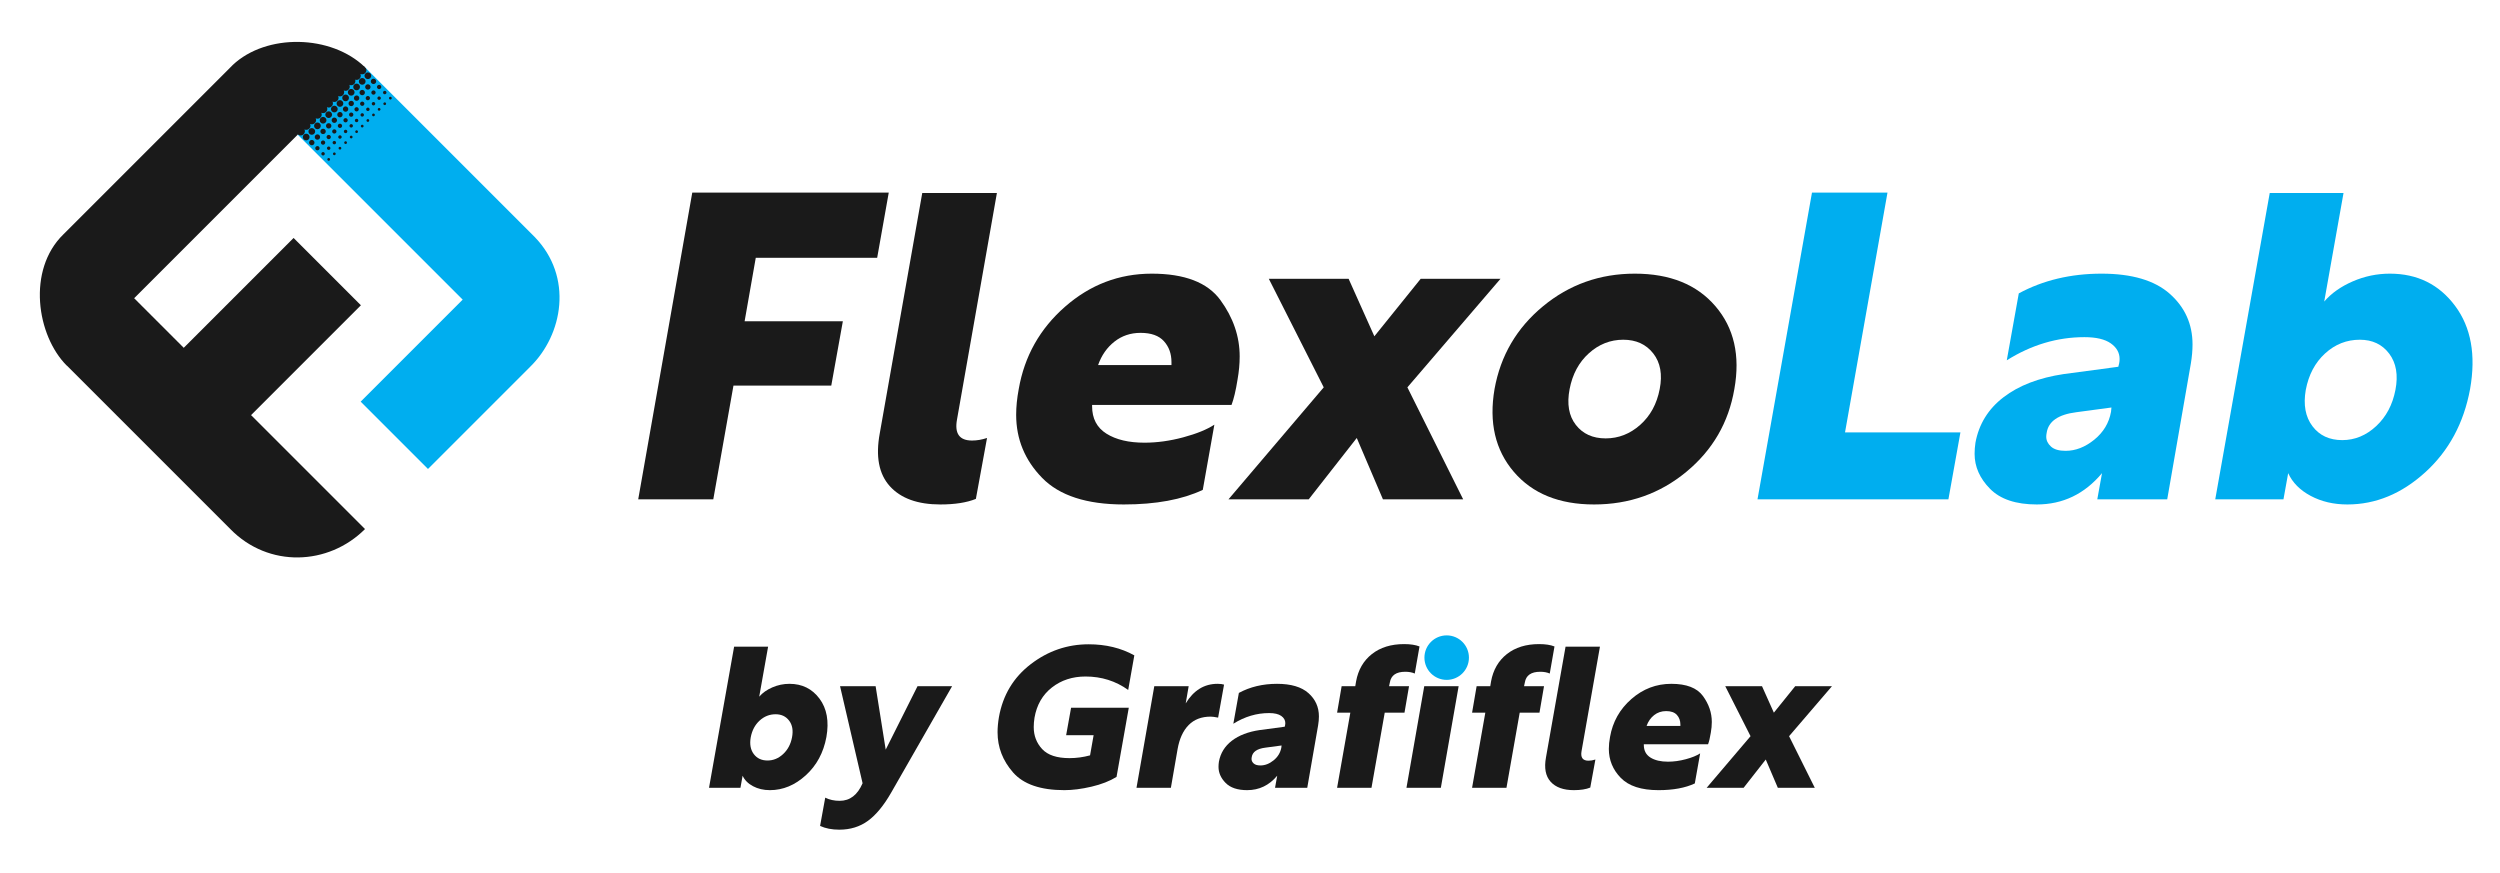
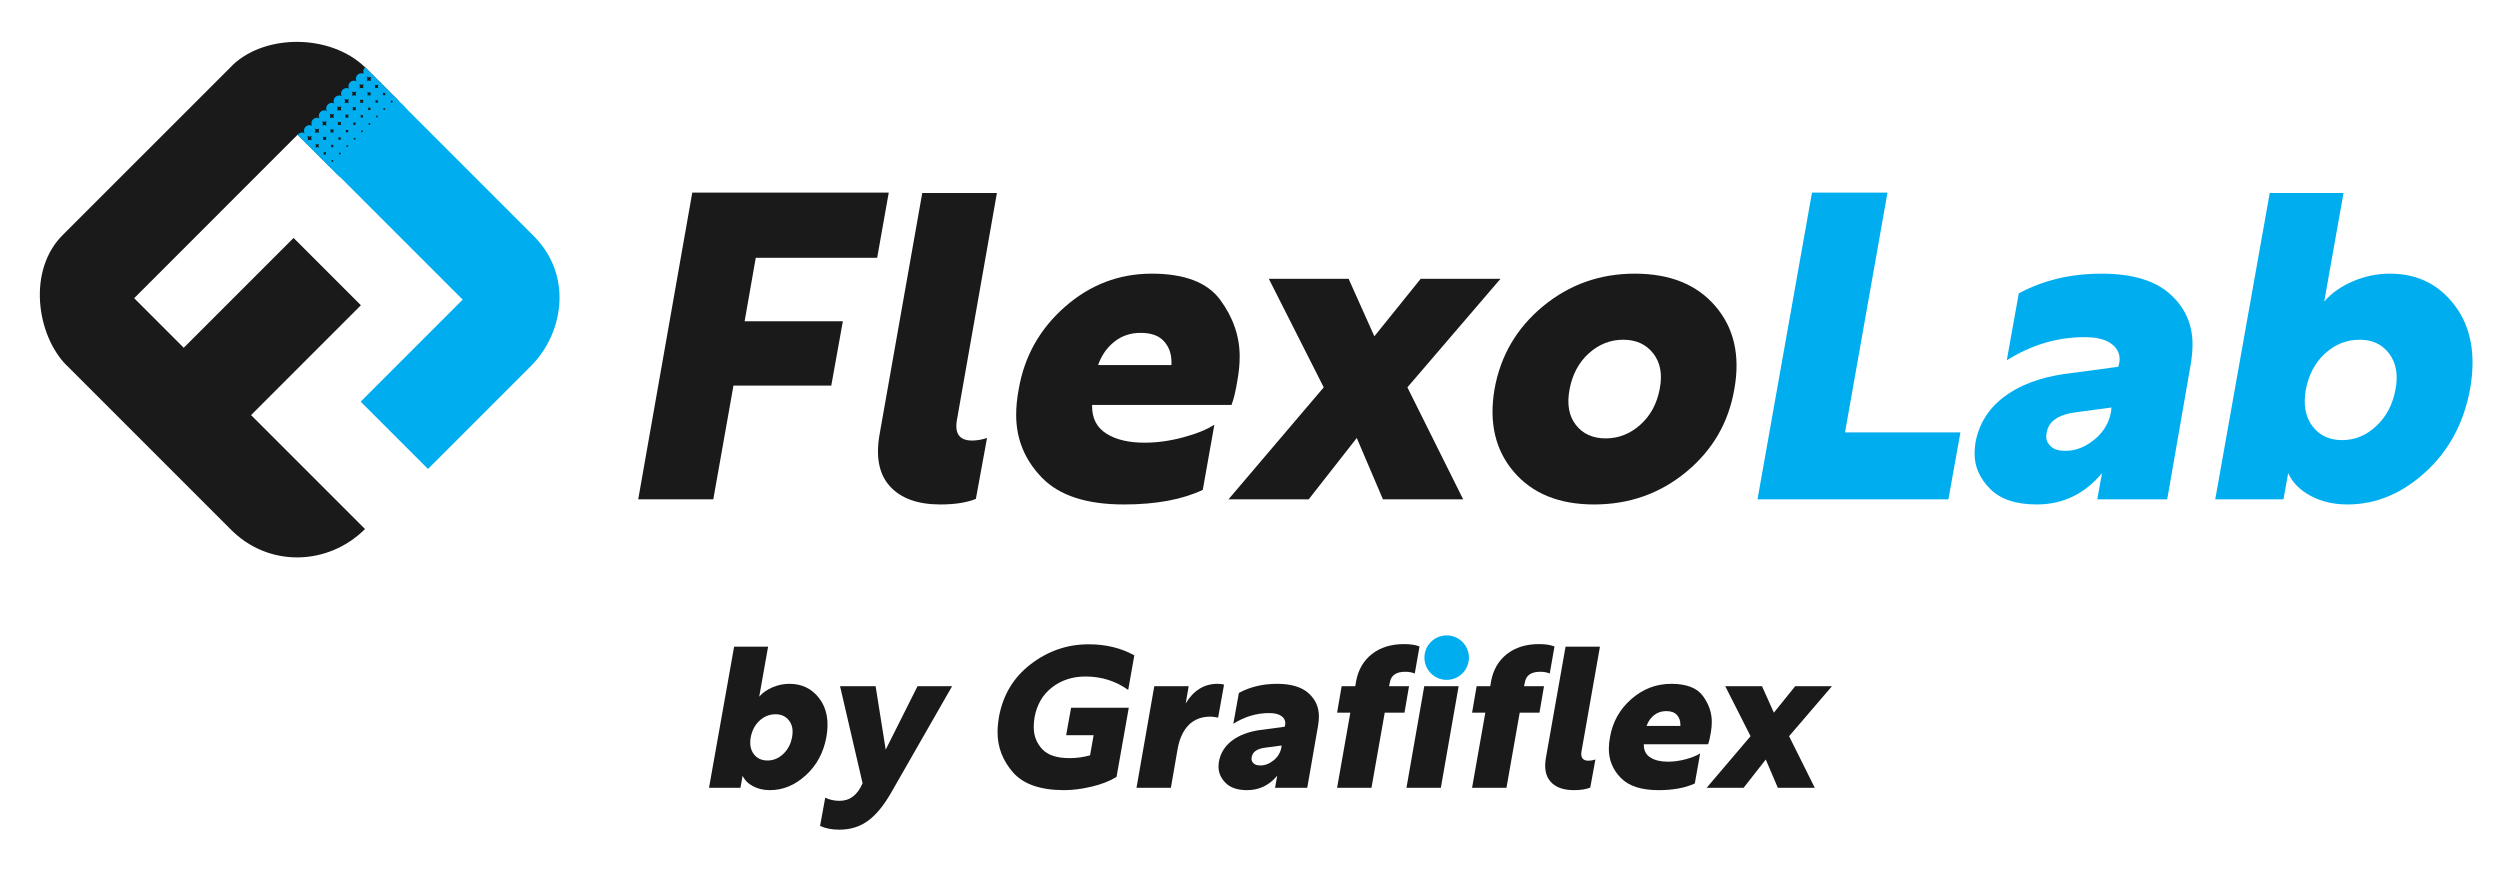
<svg xmlns="http://www.w3.org/2000/svg" viewBox="0 0 335.66 117.08">
  <defs>
    <style>
      .symbol-f { fill: #1A1A1A; fill-rule: evenodd; }
      .symbol-l { fill: #00AEEF; fill-rule: evenodd; }
      .text-main { fill: #1A1A1A; }
      .text-lab { fill: #00AEEF; }
    </style>
  </defs>
  <g>
-     <path d="M69.25,19.39l-.65.65-49.74,49.74c-10.87,10.59-7.94,30.1,1.02,39.07l.02-.02,48.65,48.65c11.41,11.68,29.25,10.89,40.11.02l-33.92-33.92,32.7-32.7-20.04-20.04-32.7,32.7-14.76-14.76L108.68,20.04c-10.05-9.78-29.38-10.16-39.43-.66" transform="translate(0,0) scale(0.451009)" class="symbol-f" />
-     <path d="M88.63,40.09l49.11,49.11-30.37,30.37,20.04,20.04,30.37-30.37c9.78-9.51,12.99-26.82,1.31-38.78l-50.42-50.42-20.04,20.04Z" transform="translate(0,0) scale(0.451009)" class="symbol-l" />
-     <path d="M108.8,21.85c-.39.39-.39,1.02,0,1.41.39.39,1.03.39,1.42,0,.39-.39.39-1.02,0-1.41-.39-.39-1.03-.39-1.42,0M107.12,23.52c-.39.39-.39,1.02,0,1.41.39.39,1.03.39,1.42,0,.39-.39.39-1.02,0-1.41-.39-.39-1.03-.39-1.42,0M110.62,23.66c-.31.31-.31.82,0,1.13.31.31.82.31,1.14,0,.31-.31.31-.82,0-1.13-.31-.31-.82-.31-1.14,0M105.45,25.18c-.39.39-.39,1.02,0,1.41.39.39,1.03.39,1.42,0,.39-.39.39-1.02,0-1.41-.39-.39-1.03-.39-1.42,0M108.94,25.32c-.31.31-.31.82,0,1.13.31.31.82.31,1.14,0s.31-.82,0-1.13c-.31-.31-.82-.31-1.14,0M112.41,25.44c-.25.25-.25.65,0,.9.25.25.66.25.91,0,.25-.25.25-.65,0-.9-.25-.25-.66-.25-.91,0M103.84,26.77c-.39.39-.39,1.02,0,1.41.39.39,1.03.39,1.42,0,.39-.39.39-1.02,0-1.41-.39-.39-1.03-.39-1.42,0M107.26,26.99c-.31.31-.31.82,0,1.13.31.31.82.31,1.14,0,.31-.31.31-.82,0-1.13s-.82-.31-1.14,0M110.73,27.1c-.25.25-.25.65,0,.9.25.25.66.25.91,0,.25-.25.25-.65,0-.9-.25-.25-.66-.25-.91,0M114.17,27.19c-.2.2-.2.52,0,.72.2.2.53.2.73,0,.2-.2.2-.52,0-.72-.2-.2-.53-.2-.73,0M102.17,28.44c-.39.39-.39,1.02,0,1.41.39.39,1.03.39,1.42,0,.39-.39.39-1.02,0-1.41-.39-.39-1.03-.39-1.42,0M105.59,28.65c-.31.31-.31.82,0,1.13.31.31.82.31,1.14,0,.31-.31.31-.82,0-1.13-.31-.31-.82-.31-1.14,0M109.05,28.76c-.25.25-.25.65,0,.9.25.25.66.25.91,0,.25-.25.25-.65,0-.9-.25-.25-.66-.25-.91,0M112.5,28.86c-.2.2-.2.52,0,.72.2.2.53.2.73,0,.2-.2.2-.52,0-.72-.2-.2-.53-.2-.73,0M115.92,28.93c-.16.16-.16.42,0,.58.16.16.42.16.58,0,.16-.16.16-.42,0-.58-.16-.16-.42-.16-.58,0M100.49,30.1c-.39.39-.39,1.02,0,1.41.39.39,1.03.39,1.42,0,.39-.39.39-1.02,0-1.41-.39-.39-1.03-.39-1.42,0M103.99,30.24c-.31.31-.31.82,0,1.13.31.31.82.31,1.14,0,.31-.31.31-.82,0-1.13s-.82-.31-1.14,0M107.38,30.43c-.25.25-.25.65,0,.9.25.25.66.25.91,0,.25-.25.25-.65,0-.9-.25-.25-.66-.25-.91,0M110.82,30.52c-.2.2-.2.52,0,.72.2.2.53.2.73,0,.2-.2.2-.52,0-.72-.2-.2-.53-.2-.73,0M114.24,30.59c-.16.16-.16.42,0,.58.16.16.42.16.58,0,.16-.16.16-.42,0-.58-.16-.16-.42-.16-.58,0M98.82,31.76c-.39.39-.39,1.02,0,1.41.39.39,1.03.39,1.42,0,.39-.39.39-1.02,0-1.41-.39-.39-1.03-.39-1.42,0M102.31,31.91c-.31.31-.31.82,0,1.13.31.31.82.31,1.13,0,.31-.31.31-.82,0-1.13-.31-.31-.82-.31-1.13,0M105.7,32.09c-.25.25-.25.65,0,.9.25.25.66.25.91,0,.25-.25.25-.65,0-.9-.25-.25-.66-.25-.91,0M109.15,32.18c-.2.2-.2.52,0,.72.2.2.53.2.73,0,.2-.2.2-.52,0-.72-.2-.2-.53-.2-.73,0M112.57,32.26c-.16.16-.16.42,0,.58.16.16.42.16.58,0,.16-.16.16-.42,0-.58-.16-.16-.42-.16-.58,0M97.14,33.43c-.39.39-.39,1.02,0,1.41.39.39,1.03.39,1.42,0,.39-.39.39-1.02,0-1.41-.39-.39-1.03-.39-1.42,0M100.63,33.57c-.31.31-.31.82,0,1.13.31.31.82.31,1.14,0,.31-.31.31-.82,0-1.13-.31-.31-.82-.31-1.14,0M104.1,33.68c-.25.25-.25.65,0,.9.25.25.66.25.91,0,.25-.25.25-.65,0-.9-.25-.25-.66-.25-.91,0M107.47,33.85c-.2.2-.2.52,0,.72.2.2.53.2.73,0,.2-.2.2-.52,0-.72-.2-.2-.53-.2-.73,0M110.89,33.92c-.16.16-.16.42,0,.58.16.16.42.16.58,0,.16-.16.16-.42,0-.58-.16-.16-.42-.16-.58,0M95.47,35.09c-.39.39-.39,1.02,0,1.41.39.39,1.03.39,1.42,0,.39-.39.39-1.02,0-1.41-.39-.39-1.03-.39-1.42,0M98.96,35.23c-.31.31-.31.82,0,1.13.31.31.82.31,1.14,0,.31-.31.31-.82,0-1.13s-.82-.31-1.14,0M102.42,35.35c-.25.25-.25.65,0,.9.25.25.66.25.91,0,.25-.25.25-.65,0-.9-.25-.25-.66-.25-.91,0M105.79,35.51c-.2.2-.2.52,0,.72.2.2.53.2.73,0,.2-.2.2-.52,0-.72s-.53-.2-.73,0M109.22,35.58c-.16.16-.16.42,0,.58.16.16.42.16.58,0,.16-.16.16-.42,0-.58-.16-.16-.42-.16-.58,0M93.79,36.76c-.39.39-.39,1.02,0,1.41.39.39,1.03.39,1.42,0,.39-.39.39-1.02,0-1.41-.39-.39-1.03-.39-1.42,0M97.28,36.9c-.31.31-.31.82,0,1.13.31.31.82.31,1.14,0s.31-.82,0-1.13-.82-.31-1.14,0M100.75,37.01c-.25.25-.25.65,0,.9.25.25.66.25.91,0,.25-.25.25-.65,0-.9-.25-.25-.66-.25-.91,0M104.19,37.1c-.2.2-.2.52,0,.72.2.2.53.2.73,0,.2-.2.2-.52,0-.72-.2-.2-.53-.2-.73,0M107.54,37.25c-.16.16-.16.42,0,.58.16.16.42.16.58,0,.16-.16.16-.42,0-.58-.16-.16-.42-.16-.58,0M92.11,38.42c-.39.39-.39,1.02,0,1.41.39.39,1.03.39,1.42,0,.39-.39.39-1.02,0-1.41-.39-.39-1.03-.39-1.42,0M95.61,38.56c-.31.31-.31.82,0,1.13.31.31.82.31,1.14,0,.31-.31.31-.82,0-1.13-.31-.31-.82-.31-1.14,0M99.07,38.68c-.25.25-.25.65,0,.9.25.25.66.25.91,0,.25-.25.25-.65,0-.9-.25-.25-.66-.25-.91,0M102.52,38.77c-.2.2-.2.52,0,.72.2.2.53.2.73,0,.2-.2.2-.52,0-.72-.2-.2-.53-.2-.73,0M105.87,38.91c-.16.16-.16.42,0,.58.16.16.42.16.58,0,.16-.16.16-.42,0-.58-.16-.16-.42-.16-.58,0M90.44,40.09c-.39.39-.39,1.02,0,1.41.39.39,1.03.39,1.42,0,.39-.39.39-1.02,0-1.41-.39-.39-1.03-.39-1.42,0M93.93,40.23c-.31.31-.31.82,0,1.13.31.31.82.31,1.13,0,.31-.31.31-.82,0-1.13s-.82-.31-1.13,0M97.4,40.34c-.25.25-.25.65,0,.9.25.25.66.25.91,0,.25-.25.25-.65,0-.9-.25-.25-.66-.25-.91,0M100.84,40.43c-.2.2-.2.52,0,.72.2.2.53.2.73,0,.2-.2.2-.52,0-.72-.2-.2-.53-.2-.73,0M104.26,40.5c-.16.16-.16.42,0,.58.16.16.42.16.58,0,.16-.16.16-.42,0-.58-.16-.16-.42-.16-.58,0M92.25,41.89c-.31.31-.31.82,0,1.13s.82.31,1.14,0c.31-.31.31-.82,0-1.13-.31-.31-.82-.31-1.14,0M95.72,42c-.25.25-.25.65,0,.9.25.25.66.25.91,0,.25-.25.25-.65,0-.9-.25-.25-.66-.25-.91,0M99.16,42.1c-.2.2-.2.52,0,.72.2.2.53.2.73,0,.2-.2.2-.52,0-.72-.2-.2-.53-.2-.73,0M102.59,42.17c-.16.16-.16.42,0,.58.16.16.42.16.58,0,.16-.16.16-.42,0-.58-.16-.16-.42-.16-.58,0M94.04,43.67c-.25.25-.25.65,0,.9.25.25.66.25.91,0,.25-.25.25-.65,0-.9-.25-.25-.66-.25-.91,0M97.49,43.76c-.2.2-.2.52,0,.72.2.2.53.2.73,0,.2-.2.2-.52,0-.72-.2-.2-.53-.2-.73,0M100.91,43.83c-.16.16-.16.42,0,.58.16.16.42.16.58,0,.16-.16.16-.42,0-.58-.16-.16-.42-.16-.58,0M95.81,45.42c-.2.2-.2.52,0,.72.2.2.53.2.73,0,.2-.2.2-.52,0-.72-.2-.2-.53-.2-.73,0M99.24,45.5c-.16.16-.16.42,0,.58.16.16.42.16.58,0,.16-.16.16-.42,0-.58-.16-.16-.42-.16-.58,0M97.56,47.16c-.16.16-.16.42,0,.58.16.16.42.16.58,0,.16-.16.16-.42,0-.58-.16-.16-.42-.16-.58,0" transform="translate(0,0) scale(0.451009)" class="symbol-f" />
-     <path d="M106.94,20.01c-.39.38-.47.96-.24,1.42-.47-.22-1.05-.14-1.43.24-.35.35-.45.86-.3,1.3-.44-.15-.95-.06-1.31.29-.39.39-.47.96-.24,1.42-.47-.22-1.04-.14-1.43.24-.39.38-.47.96-.24,1.42-.47-.22-1.05-.14-1.43.24-.39.39-.47.96-.24,1.42-.47-.23-1.05-.14-1.43.24-.39.39-.47.96-.24,1.42-.47-.22-1.04-.14-1.43.24-.39.38-.47.96-.24,1.42-.47-.22-1.05-.14-1.43.24-.39.39-.47.96-.24,1.42-.47-.22-1.04-.14-1.43.24s-.47.96-.24,1.42c-.47-.22-1.04-.14-1.43.24-.39.38-.47.96-.24,1.42-.47-.22-1.05-.14-1.43.24-.39.39-.47.96-.24,1.42-.47-.22-1.04-.14-1.43.24-.49.49-.49,1.28,0,1.76.49.49,1.29.49,1.77,0,.39-.39.47-.96.24-1.42.47.22,1.04.14,1.43-.24.39-.38.47-.96.24-1.42.47.22,1.05.14,1.43-.24.39-.39.47-.96.24-1.42.47.22,1.04.14,1.43-.24.39-.39.47-.96.24-1.42.47.22,1.05.14,1.43-.24.39-.38.47-.96.24-1.42.47.22,1.05.14,1.43-.24.39-.39.47-.96.24-1.42.47.22,1.04.14,1.43-.24.39-.38.47-.96.24-1.42.47.22,1.05.14,1.43-.24.39-.38.47-.96.24-1.42.47.23,1.05.14,1.43-.24.39-.39.47-.96.24-1.42.47.22,1.04.14,1.43-.24.35-.35.45-.86.3-1.3.44.15.95.06,1.31-.29.39-.38.47-.96.24-1.42.47.22,1.05.14,1.43-.24.39-.39.47-.96.24-1.42l-.59-.58c-.47-.22-1.04-.14-1.43.24Z" transform="translate(0,0) scale(0.451009)" class="symbol-f" />
+     <path d="M88.63,40.09l9.55,9.55,39.56,39.56-30.37,30.37,20.04,20.04,30.37-30.37c9.78-9.51,12.99-26.82,1.31-38.78l-50.42-50.42-20.04,20.04Z" transform="translate(0,0) scale(0.451009)" class="symbol-l" />
+     <path d="M69.25,19.39l-.65.65-49.74,49.73c-10.87,10.59-7.95,30.1,1.02,39.07l.02-.02,48.65,48.65c11.41,11.68,29.25,10.89,40.11.02l-33.92-33.92,32.7-32.7-20.04-20.04-32.7,32.7-14.76-14.76,48.69-48.7,9.99,9.99,20.04-20.04-10.15-10.15c-10.1-9.62-29.27-9.95-39.27-.5Z" transform="translate(0,0) scale(0.451009)" class="symbol-f" />
+     <path d="M88.61,40.14l2.39,2.39c.41-.3.68-.8.67-1.36,0-.93-.77-1.69-1.71-1.71-.56,0-1.05.26-1.35.68Z" transform="translate(0,0) scale(0.451009)" class="symbol-l" />
+     <path d="M90.81,42.34l2.51,2.51c.43-.32.7-.84.7-1.42,0-.98-.81-1.78-1.79-1.79-.58,0-1.09.27-1.41.7Z" transform="translate(0,0) scale(0.451009)" class="symbol-l" />
+     <path d="M93.01,44.54l2.64,2.64c.45-.34.73-.87.72-1.48,0-1.03-.85-1.87-1.88-1.88-.6,0-1.14.28-1.48.72Z" transform="translate(0,0) scale(0.451009)" class="symbol-l" />
+     <path d="M95.2,46.73l2.77,2.77c.46-.35.76-.91.75-1.55,0-1.08-.89-1.96-1.98-1.98-.63,0-1.19.29-1.54.75Z" transform="translate(0,0) scale(0.451009)" class="symbol-l" />
+     <path d="M97.39,48.93l2.91,2.91c.48-.37.78-.96.77-1.62-.01-1.13-.94-2.06-2.07-2.07-.66,0-1.24.3-1.61.78Z" transform="translate(0,0) scale(0.451009)" class="symbol-l" />
+     <path d="M99.58,51.12l1.6,1.6,1.69-1.69c-.4-.43-.97-.71-1.6-.72-.68,0-1.29.31-1.69.81Z" transform="translate(0,0) scale(0.451009)" class="symbol-l" />
+     <path d="M90.49,38.93c.01.94.78,1.7,1.71,1.71.94.01,1.69-.74,1.68-1.68,0-.93-.77-1.69-1.71-1.71-.93,0-1.68.74-1.68,1.68" transform="translate(0,0) scale(0.451009)" class="symbol-l" />
+     <path d="M92.67,41.19c.01.98.81,1.78,1.79,1.79.98.01,1.77-.78,1.76-1.76,0-.98-.81-1.78-1.79-1.79-.98,0-1.77.78-1.76,1.76" transform="translate(0,0) scale(0.451009)" class="symbol-l" />
+     <path d="M94.84,43.46c.01,1.03.86,1.87,1.88,1.88,1.03.01,1.86-.82,1.85-1.85,0-1.03-.85-1.87-1.88-1.88-1.03,0-1.86.82-1.85,1.85" transform="translate(0,0) scale(0.451009)" class="symbol-l" />
+     <path d="M97.01,45.72c.02,1.08.9,1.97,1.98,1.98,1.08.02,1.96-.86,1.94-1.94,0-1.08-.89-1.96-1.98-1.98-1.08,0-1.95.86-1.94,1.94" transform="translate(0,0) scale(0.451009)" class="symbol-l" />
+     <path d="M99.18,47.98c.02,1.14.94,2.06,2.07,2.07,1.14.02,2.05-.9,2.04-2.04-.01-1.13-.94-2.06-2.07-2.07-1.13-.01-2.05.91-2.04,2.04" transform="translate(0,0) scale(0.451009)" class="symbol-l" />
+     <path d="M101.34,50.24c0,.63.28,1.2.72,1.6l3.02-3.02c-.4-.43-.97-.71-1.6-.72-1.19-.01-2.15.95-2.14,2.14Z" transform="translate(0,0) scale(0.451009)" class="symbol-l" />
+     <path d="M92.7,36.73c.01.94.78,1.7,1.71,1.71.94.01,1.69-.74,1.68-1.68,0-.93-.77-1.69-1.71-1.71-.93,0-1.68.74-1.68,1.68" transform="translate(0,0) scale(0.451009)" class="symbol-l" />
+     <path d="M94.88,38.99c.01.98.81,1.78,1.79,1.79.98.01,1.77-.78,1.76-1.76,0-.98-.81-1.78-1.79-1.79-.98,0-1.77.78-1.76,1.76" transform="translate(0,0) scale(0.451009)" class="symbol-l" />
+     <path d="M97.05,41.25c.01,1.03.86,1.87,1.88,1.88,1.03.01,1.86-.82,1.85-1.85,0-1.03-.85-1.87-1.88-1.88-1.03,0-1.86.82-1.85,1.85" transform="translate(0,0) scale(0.451009)" class="symbol-l" />
+     <path d="M99.22,43.51c.02,1.08.9,1.97,1.98,1.98,1.08.02,1.96-.86,1.94-1.94,0-1.08-.89-1.96-1.98-1.98-1.08,0-1.95.86-1.94,1.94" transform="translate(0,0) scale(0.451009)" class="symbol-l" />
+     <path d="M101.38,45.77c.02,1.14.94,2.06,2.07,2.07,1.14.02,2.05-.9,2.04-2.04-.01-1.13-.94-2.06-2.07-2.07-1.13-.01-2.05.91-2.04,2.04" transform="translate(0,0) scale(0.451009)" class="symbol-l" />
+     <path d="M103.54,48.03c0,.63.28,1.2.72,1.6l3.02-3.02c-.4-.43-.97-.71-1.6-.72-1.19-.01-2.15.95-2.14,2.14Z" transform="translate(0,0) scale(0.451009)" class="symbol-l" />
+     <path d="M94.91,34.52c.01.94.78,1.7,1.71,1.71.94.01,1.69-.74,1.68-1.68,0-.93-.77-1.69-1.71-1.71-.93,0-1.68.74-1.68,1.68" transform="translate(0,0) scale(0.451009)" class="symbol-l" />
+     <path d="M97.08,36.78c.01.98.81,1.78,1.79,1.79.98.01,1.77-.78,1.76-1.76,0-.98-.81-1.78-1.79-1.79-.98,0-1.77.78-1.76,1.76" transform="translate(0,0) scale(0.451009)" class="symbol-l" />
+     <path d="M99.26,39.04c.01,1.03.86,1.87,1.88,1.88,1.03.01,1.86-.82,1.85-1.85,0-1.03-.85-1.87-1.88-1.88-1.03,0-1.86.82-1.85,1.85" transform="translate(0,0) scale(0.451009)" class="symbol-l" />
+     <path d="M101.43,41.3c.02,1.08.9,1.97,1.98,1.98,1.08.02,1.96-.86,1.94-1.94,0-1.08-.89-1.96-1.98-1.98-1.08,0-1.95.86-1.94,1.94" transform="translate(0,0) scale(0.451009)" class="symbol-l" />
+     <path d="M103.59,43.57c.02,1.14.94,2.06,2.07,2.07,1.14.02,2.05-.9,2.04-2.04-.01-1.13-.94-2.06-2.07-2.07-1.13-.01-2.05.91-2.04,2.04" transform="translate(0,0) scale(0.451009)" class="symbol-l" />
+     <path d="M105.75,45.83c0,.63.28,1.2.72,1.6l3.02-3.02c-.4-.43-.97-.71-1.6-.72-1.19-.01-2.15.95-2.14,2.14Z" transform="translate(0,0) scale(0.451009)" class="symbol-l" />
+     <path d="M97.11,32.31c.01.94.78,1.7,1.71,1.71.94.01,1.69-.74,1.68-1.68,0-.93-.77-1.69-1.71-1.71-.93,0-1.68.74-1.68,1.68" transform="translate(0,0) scale(0.451009)" class="symbol-l" />
+     <path d="M99.29,34.57c.01.98.81,1.78,1.79,1.79.98.01,1.77-.78,1.76-1.76,0-.98-.81-1.78-1.79-1.79-.98,0-1.77.78-1.76,1.76" transform="translate(0,0) scale(0.451009)" class="symbol-l" />
+     <path d="M101.46,36.84c.01,1.03.86,1.87,1.88,1.88,1.03.01,1.86-.82,1.85-1.85,0-1.03-.85-1.87-1.88-1.88-1.03,0-1.86.82-1.85,1.85" transform="translate(0,0) scale(0.451009)" class="symbol-l" />
+     <path d="M103.63,39.1c.02,1.08.9,1.97,1.98,1.98,1.08.02,1.96-.86,1.94-1.94,0-1.08-.89-1.96-1.98-1.98-1.08,0-1.95.86-1.94,1.94" transform="translate(0,0) scale(0.451009)" class="symbol-l" />
+     <path d="M105.8,41.36c.02,1.14.94,2.06,2.07,2.07,1.14.02,2.05-.9,2.04-2.04-.01-1.13-.94-2.06-2.07-2.07-1.13-.01-2.05.91-2.04,2.04" transform="translate(0,0) scale(0.451009)" class="symbol-l" />
+     <path d="M107.96,43.62c0,.63.28,1.2.72,1.6l3.02-3.02c-.4-.43-.97-.71-1.6-.72-1.19-.01-2.15.95-2.14,2.14Z" transform="translate(0,0) scale(0.451009)" class="symbol-l" />
+     <path d="M99.32,30.11c.01.94.78,1.7,1.71,1.71.94.01,1.69-.74,1.68-1.68,0-.93-.77-1.69-1.71-1.71-.93,0-1.68.74-1.68,1.68" transform="translate(0,0) scale(0.451009)" class="symbol-l" />
+     <path d="M101.5,32.37c.01.98.81,1.78,1.79,1.79.98.01,1.77-.78,1.76-1.76,0-.98-.81-1.78-1.79-1.79-.98,0-1.77.78-1.76,1.76" transform="translate(0,0) scale(0.451009)" class="symbol-l" />
+     <path d="M103.67,34.63c.01,1.03.86,1.87,1.88,1.88,1.03.01,1.86-.82,1.85-1.85,0-1.03-.85-1.87-1.88-1.88-1.03,0-1.86.82-1.85,1.85" transform="translate(0,0) scale(0.451009)" class="symbol-l" />
+     <path d="M105.84,36.89c.02,1.08.9,1.97,1.98,1.98,1.08.02,1.96-.86,1.94-1.94,0-1.08-.89-1.96-1.98-1.98-1.08,0-1.95.86-1.94,1.94" transform="translate(0,0) scale(0.451009)" class="symbol-l" />
+     <path d="M108,39.15c.02,1.14.94,2.06,2.07,2.07,1.14.02,2.05-.9,2.04-2.04-.01-1.13-.94-2.06-2.07-2.07-1.13-.01-2.05.91-2.04,2.04" transform="translate(0,0) scale(0.451009)" class="symbol-l" />
+     <path d="M110.16,41.41c0,.63.28,1.2.72,1.6l3.02-3.02c-.4-.43-.97-.71-1.6-.72-1.19-.01-2.15.95-2.14,2.14Z" transform="translate(0,0) scale(0.451009)" class="symbol-l" />
+     <path d="M101.53,27.9c.01.94.78,1.7,1.71,1.71.94.01,1.69-.74,1.68-1.68,0-.93-.77-1.69-1.71-1.71-.93,0-1.68.74-1.68,1.68" transform="translate(0,0) scale(0.451009)" class="symbol-l" />
+     <path d="M103.7,30.16c.01.98.81,1.78,1.79,1.79.98.01,1.77-.78,1.76-1.76,0-.98-.81-1.78-1.79-1.79-.98,0-1.77.78-1.76,1.76" transform="translate(0,0) scale(0.451009)" class="symbol-l" />
+     <path d="M105.88,32.42c.01,1.03.86,1.87,1.88,1.88,1.03.01,1.86-.82,1.85-1.85,0-1.03-.85-1.87-1.88-1.88-1.03,0-1.86.82-1.85,1.85" transform="translate(0,0) scale(0.451009)" class="symbol-l" />
+     <path d="M108.05,34.68c.02,1.08.9,1.97,1.98,1.98,1.08.02,1.96-.86,1.94-1.94,0-1.08-.89-1.96-1.98-1.98-1.08,0-1.95.86-1.94,1.94" transform="translate(0,0) scale(0.451009)" class="symbol-l" />
+     <path d="M110.21,36.94c.02,1.14.94,2.06,2.07,2.07,1.14.02,2.05-.9,2.04-2.04-.01-1.13-.94-2.06-2.07-2.07-1.13-.01-2.05.91-2.04,2.04" transform="translate(0,0) scale(0.451009)" class="symbol-l" />
+     <path d="M112.37,39.21c0,.63.28,1.2.72,1.6l3.02-3.02c-.4-.43-.97-.71-1.6-.72-1.19-.01-2.15.95-2.14,2.14Z" transform="translate(0,0) scale(0.451009)" class="symbol-l" />
+     <path d="M103.73,25.69c.01.94.78,1.7,1.71,1.71.94.01,1.69-.74,1.68-1.68,0-.93-.77-1.69-1.71-1.71-.93,0-1.68.74-1.68,1.68" transform="translate(0,0) scale(0.451009)" class="symbol-l" />
+     <path d="M105.91,27.95c.01.98.81,1.78,1.79,1.79.98.01,1.77-.78,1.76-1.76,0-.98-.81-1.78-1.79-1.79-.98,0-1.77.78-1.76,1.76" transform="translate(0,0) scale(0.451009)" class="symbol-l" />
+     <path d="M108.08,30.21c.01,1.03.86,1.87,1.88,1.88,1.03.01,1.86-.82,1.85-1.85,0-1.03-.85-1.87-1.88-1.88-1.03,0-1.86.82-1.85,1.85" transform="translate(0,0) scale(0.451009)" class="symbol-l" />
+     <path d="M110.25,32.48c.02,1.08.9,1.97,1.98,1.98,1.08.02,1.96-.86,1.94-1.94,0-1.08-.89-1.96-1.98-1.98-1.08,0-1.95.86-1.94,1.94" transform="translate(0,0) scale(0.451009)" class="symbol-l" />
+     <path d="M112.42,34.74c.02,1.14.94,2.06,2.07,2.07,1.14.02,2.05-.9,2.04-2.04-.01-1.13-.94-2.06-2.07-2.07-1.13-.01-2.05.91-2.04,2.04" transform="translate(0,0) scale(0.451009)" class="symbol-l" />
+     <path d="M114.58,37c0,.63.28,1.2.72,1.6l3.02-3.02c-.4-.43-.97-.71-1.6-.72-1.19-.01-2.15.95-2.14,2.14Z" transform="translate(0,0) scale(0.451009)" class="symbol-l" />
+     <path d="M105.94,23.48c.01.94.78,1.7,1.71,1.71.94.01,1.69-.74,1.68-1.68,0-.93-.77-1.69-1.71-1.71-.93,0-1.68.74-1.68,1.68" transform="translate(0,0) scale(0.451009)" class="symbol-l" />
+     <path d="M108.12,25.75c.01.98.81,1.78,1.79,1.79.98.01,1.77-.78,1.76-1.76,0-.98-.81-1.78-1.79-1.79-.98,0-1.77.78-1.76,1.76" transform="translate(0,0) scale(0.451009)" class="symbol-l" />
+     <path d="M110.29,28.01c.01,1.03.86,1.87,1.88,1.88,1.03.01,1.86-.82,1.85-1.85,0-1.03-.85-1.87-1.88-1.88-1.03,0-1.86.82-1.85,1.85" transform="translate(0,0) scale(0.451009)" class="symbol-l" />
+     <path d="M112.46,30.27c.02,1.08.9,1.97,1.98,1.98,1.08.02,1.96-.86,1.94-1.94,0-1.08-.89-1.96-1.98-1.98-1.08,0-1.95.86-1.94,1.94" transform="translate(0,0) scale(0.451009)" class="symbol-l" />
+     <path d="M114.63,32.53c.02,1.14.94,2.06,2.07,2.07,1.14.02,2.05-.9,2.04-2.04-.01-1.13-.94-2.06-2.07-2.07-1.13-.01-2.05.91-2.04,2.04" transform="translate(0,0) scale(0.451009)" class="symbol-l" />
+     <path d="M116.79,34.79c0,.63.28,1.2.72,1.6l3.02-3.02c-.4-.43-.97-.71-1.6-.72-1.19-.01-2.15.95-2.14,2.14Z" transform="translate(0,0) scale(0.451009)" class="symbol-l" />
+     <path d="M108.15,21.28c.01.94.78,1.7,1.71,1.71.49,0,.93-.2,1.24-.53l-2.41-2.41c-.33.31-.53.75-.53,1.23Z" transform="translate(0,0) scale(0.451009)" class="symbol-l" />
+     <path d="M110.33,23.54c.01.98.81,1.78,1.79,1.79.51,0,.97-.21,1.3-.55l-2.53-2.53c-.34.32-.56.78-.55,1.29Z" transform="translate(0,0) scale(0.451009)" class="symbol-l" />
+     <path d="M112.5,25.8c.01,1.03.86,1.87,1.88,1.88.54,0,1.02-.21,1.36-.58l-2.66-2.66c-.36.34-.58.82-.58,1.35Z" transform="translate(0,0) scale(0.451009)" class="symbol-l" />
+     <path d="M114.67,28.06c.02,1.08.9,1.97,1.98,1.98.56,0,1.07-.22,1.42-.6l-2.79-2.79c-.38.35-.61.86-.61,1.42Z" transform="translate(0,0) scale(0.451009)" class="symbol-l" />
+     <path d="M116.83,30.32c.02,1.14.94,2.06,2.07,2.07.59,0,1.12-.24,1.49-.63l-2.93-2.93c-.4.37-.64.9-.63,1.49Z" transform="translate(0,0) scale(0.451009)" class="symbol-l" />
+     <path d="M118.99,32.58c0,.63.28,1.2.72,1.6l1.55-1.55-1.61-1.61c-.41.39-.67.95-.66,1.56Z" transform="translate(0,0) scale(0.451009)" class="symbol-l" />
    <path d="M71 0 197 715H655L628 563H345L319 415H548L521 265H293L246 0Z" class="text-main" transform="translate(81.60,67.04) scale(0.0576,-0.0576)" />
    <path d="M82 154 181 714H355L262 186Q253 137 297 137Q314 137 332 143L306 1Q274 -12 223 -12Q144 -12 105.5 30.5Q67 73 82 154Z" class="text-main" transform="translate(113.40,67.04) scale(0.0576,-0.0576)" />
    <path d="M385 526Q500 526 545.0 464.5Q590 403 590 333Q590 307 585 279Q579 241 571 220H246Q246 219 246 217Q246 174 279.5 153.0Q313 132 368 132Q412 132 458.5 144.5Q505 157 531 174L504 22Q432 -12 320 -12Q190 -12 129.5 50.0Q69 112 69 197Q69 225 75 257Q95 372 183.0 449.0Q271 526 385 526ZM359 388Q324 388 298.0 367.5Q272 347 260 313H431Q431 316 431 320Q431 349 413.5 368.5Q396 388 359 388Z" class="text-main" transform="translate(132.46,67.04) scale(0.0576,-0.0576)" />
    <path d="M546 0H359L298 143L186 0H-1L221 261L93 514H279L339 380L447 514H633L416 261Z" class="text-main" transform="translate(165.00,67.04) scale(0.0576,-0.0576)" />
    <path d="M401 526Q524 526 589.0 450.0Q654 374 633 257Q613 140 521.0 64.0Q429 -12 306 -12Q184 -12 119.0 64.0Q54 140 74 257Q95 374 187.0 450.0Q279 526 401 526ZM444 340Q419 372 374.0 372.0Q329 372 294.0 340.5Q259 309 249.0 257.0Q239 205 263.5 173.5Q288 142 333.0 142.0Q378 142 413.5 173.5Q449 205 459 257Q469 308 444 340Z" class="text-main" transform="translate(196.40,67.04) scale(0.0576,-0.0576)" />
    <path d="M71 0 198 715H374L275 156H544L516 0Z" class="text-lab" transform="translate(231.88,67.04) scale(0.0576,-0.0576)" />
    <path d="M150 480Q235 526 343 526Q449 526 502.0 479.0Q555 432 555 361Q555 340 551 316L496 0H333L344 61Q283 -12 192 -12Q119 -12 83.0 24.5Q47 61 47 106Q47 119 49 132Q61 197 114.5 238.0Q168 279 255 292L382 309L384 317Q385 322 385 327Q385 349 364.5 363.5Q344 378 303 378Q208 378 122 324ZM259 113Q294 113 326.0 139.0Q358 165 365 204L366 214L284 203Q221 195 215 155Q214 150 214 146Q214 133 225.0 123.0Q236 113 259 113Z" class="text-lab" transform="translate(262.41,67.04) scale(0.0576,-0.0576)" />
    <path d="M229 61 218 0H59L186 714H358L313 461Q338 490 379.5 508.0Q421 526 466 526Q562 526 618.0 451.0Q674 376 653 257Q631 138 548.5 63.0Q466 -12 367 -12Q319 -12 281.5 8.0Q244 28 229 61ZM355 138Q399 138 434.0 170.5Q469 203 479.0 255.0Q489 307 464.5 339.5Q440 372 396 372Q350 372 315.0 340.0Q280 308 270 255Q261 203 285.5 170.5Q310 138 355 138Z" class="text-lab" transform="translate(294.03,67.04) scale(0.0576,-0.0576)" />
  </g>
  <g transform="translate(93.63,105.77) scale(0.026535,-0.026535)">
    <path class="text-main" transform="translate(0 0)" d="M229 61 218 0H59L186 714H358L313 461Q338 490 379.5 508.0Q421 526 466 526Q562 526 618.0 451.0Q674 376 653 257Q631 138 548.5 63.0Q466 -12 367 -12Q319 -12 281.5 8.0Q244 28 229 61ZM355 138Q399 138 434.0 170.5Q469 203 479.0 255.0Q489 307 464.5 339.5Q440 372 396 372Q350 372 315.0 340.0Q280 308 270 255Q261 203 285.5 170.5Q310 138 355 138Z" />
    <path class="text-main" transform="translate(636 0)" d="M-15 -193 11 -50Q43 -66 84 -66Q162 -66 200 23L86 514H266L317 193L478 514H653L345 -24Q289 -122 227.5 -167.0Q166 -212 82 -212Q26 -212 -15 -193Z" />
    <path class="text-main" transform="translate(1428 0)" d="M755 405 693 55Q641 23 566.0 5.5Q491 -12 429 -12Q248 -12 169.5 77.5Q91 167 91 281Q91 317 98 358Q128 525 259.0 625.5Q390 726 552 726Q682 726 783 670L752 495Q657 563 536 563Q437 563 366.0 507.5Q295 452 278 355Q274 330 274 307Q274 242 316.5 196.0Q359 150 455 150Q507 150 559 164L577 266H438L463 405Z" />
    <path class="text-main" transform="translate(2163 0)" d="M323 514 308 427Q368 526 469 526Q490 526 502 522L472 355Q447 360 434 360Q365 360 323.0 317.5Q281 275 267 196L233 0H59L149 514Z" />
    <path class="text-main" transform="translate(2590 0)" d="M150 480Q235 526 343 526Q449 526 502.0 479.0Q555 432 555 361Q555 340 551 316L496 0H333L344 61Q283 -12 192 -12Q119 -12 83.0 24.5Q47 61 47 106Q47 119 49 132Q61 197 114.5 238.0Q168 279 255 292L382 309L384 317Q385 322 385 327Q385 349 364.5 363.5Q344 378 303 378Q208 378 122 324ZM259 113Q294 113 326.0 139.0Q358 165 365 204L366 214L284 203Q221 195 215 155Q214 150 214 146Q214 133 225.0 123.0Q236 113 259 113Z" />
    <path class="text-main" transform="translate(3139 0)" d="M365 533 361 514H462L439 380H339L272 0H98L165 380H98L121 514H190L194 538Q210 626 274.0 676.5Q338 727 437 727Q485 727 515 715L491 578Q471 587 443 587Q374 587 365 533Z" />
    <path class="text-main" transform="translate(3529 0)" d="M59 0 149 514H323L233 0Z" />
    <path class="text-main" transform="translate(3822 0)" d="M365 533 361 514H462L439 380H339L272 0H98L165 380H98L121 514H190L194 538Q210 626 274.0 676.5Q338 727 437 727Q485 727 515 715L491 578Q471 587 443 587Q374 587 365 533Z" />
    <path class="text-main" transform="translate(4212 0)" d="M82 154 181 714H355L262 186Q253 137 297 137Q314 137 332 143L306 1Q274 -12 223 -12Q144 -12 105.5 30.5Q67 73 82 154Z" />
    <path class="text-main" transform="translate(4543 0)" d="M385 526Q500 526 545.0 464.5Q590 403 590 333Q590 307 585 279Q579 241 571 220H246Q246 219 246 217Q246 174 279.5 153.0Q313 132 368 132Q412 132 458.5 144.5Q505 157 531 174L504 22Q432 -12 320 -12Q190 -12 129.5 50.0Q69 112 69 197Q69 225 75 257Q95 372 183.0 449.0Q271 526 385 526ZM359 388Q324 388 298.0 367.5Q272 347 260 313H431Q431 316 431 320Q431 349 413.5 368.5Q396 388 359 388Z" />
    <path class="text-main" transform="translate(5108 0)" d="M546 0H359L298 143L186 0H-1L221 261L93 514H279L339 380L447 514H633L416 261Z" />
    <circle class="text-lab" cx="3791.5" cy="658.5" r="112.6" />
  </g>
</svg>
